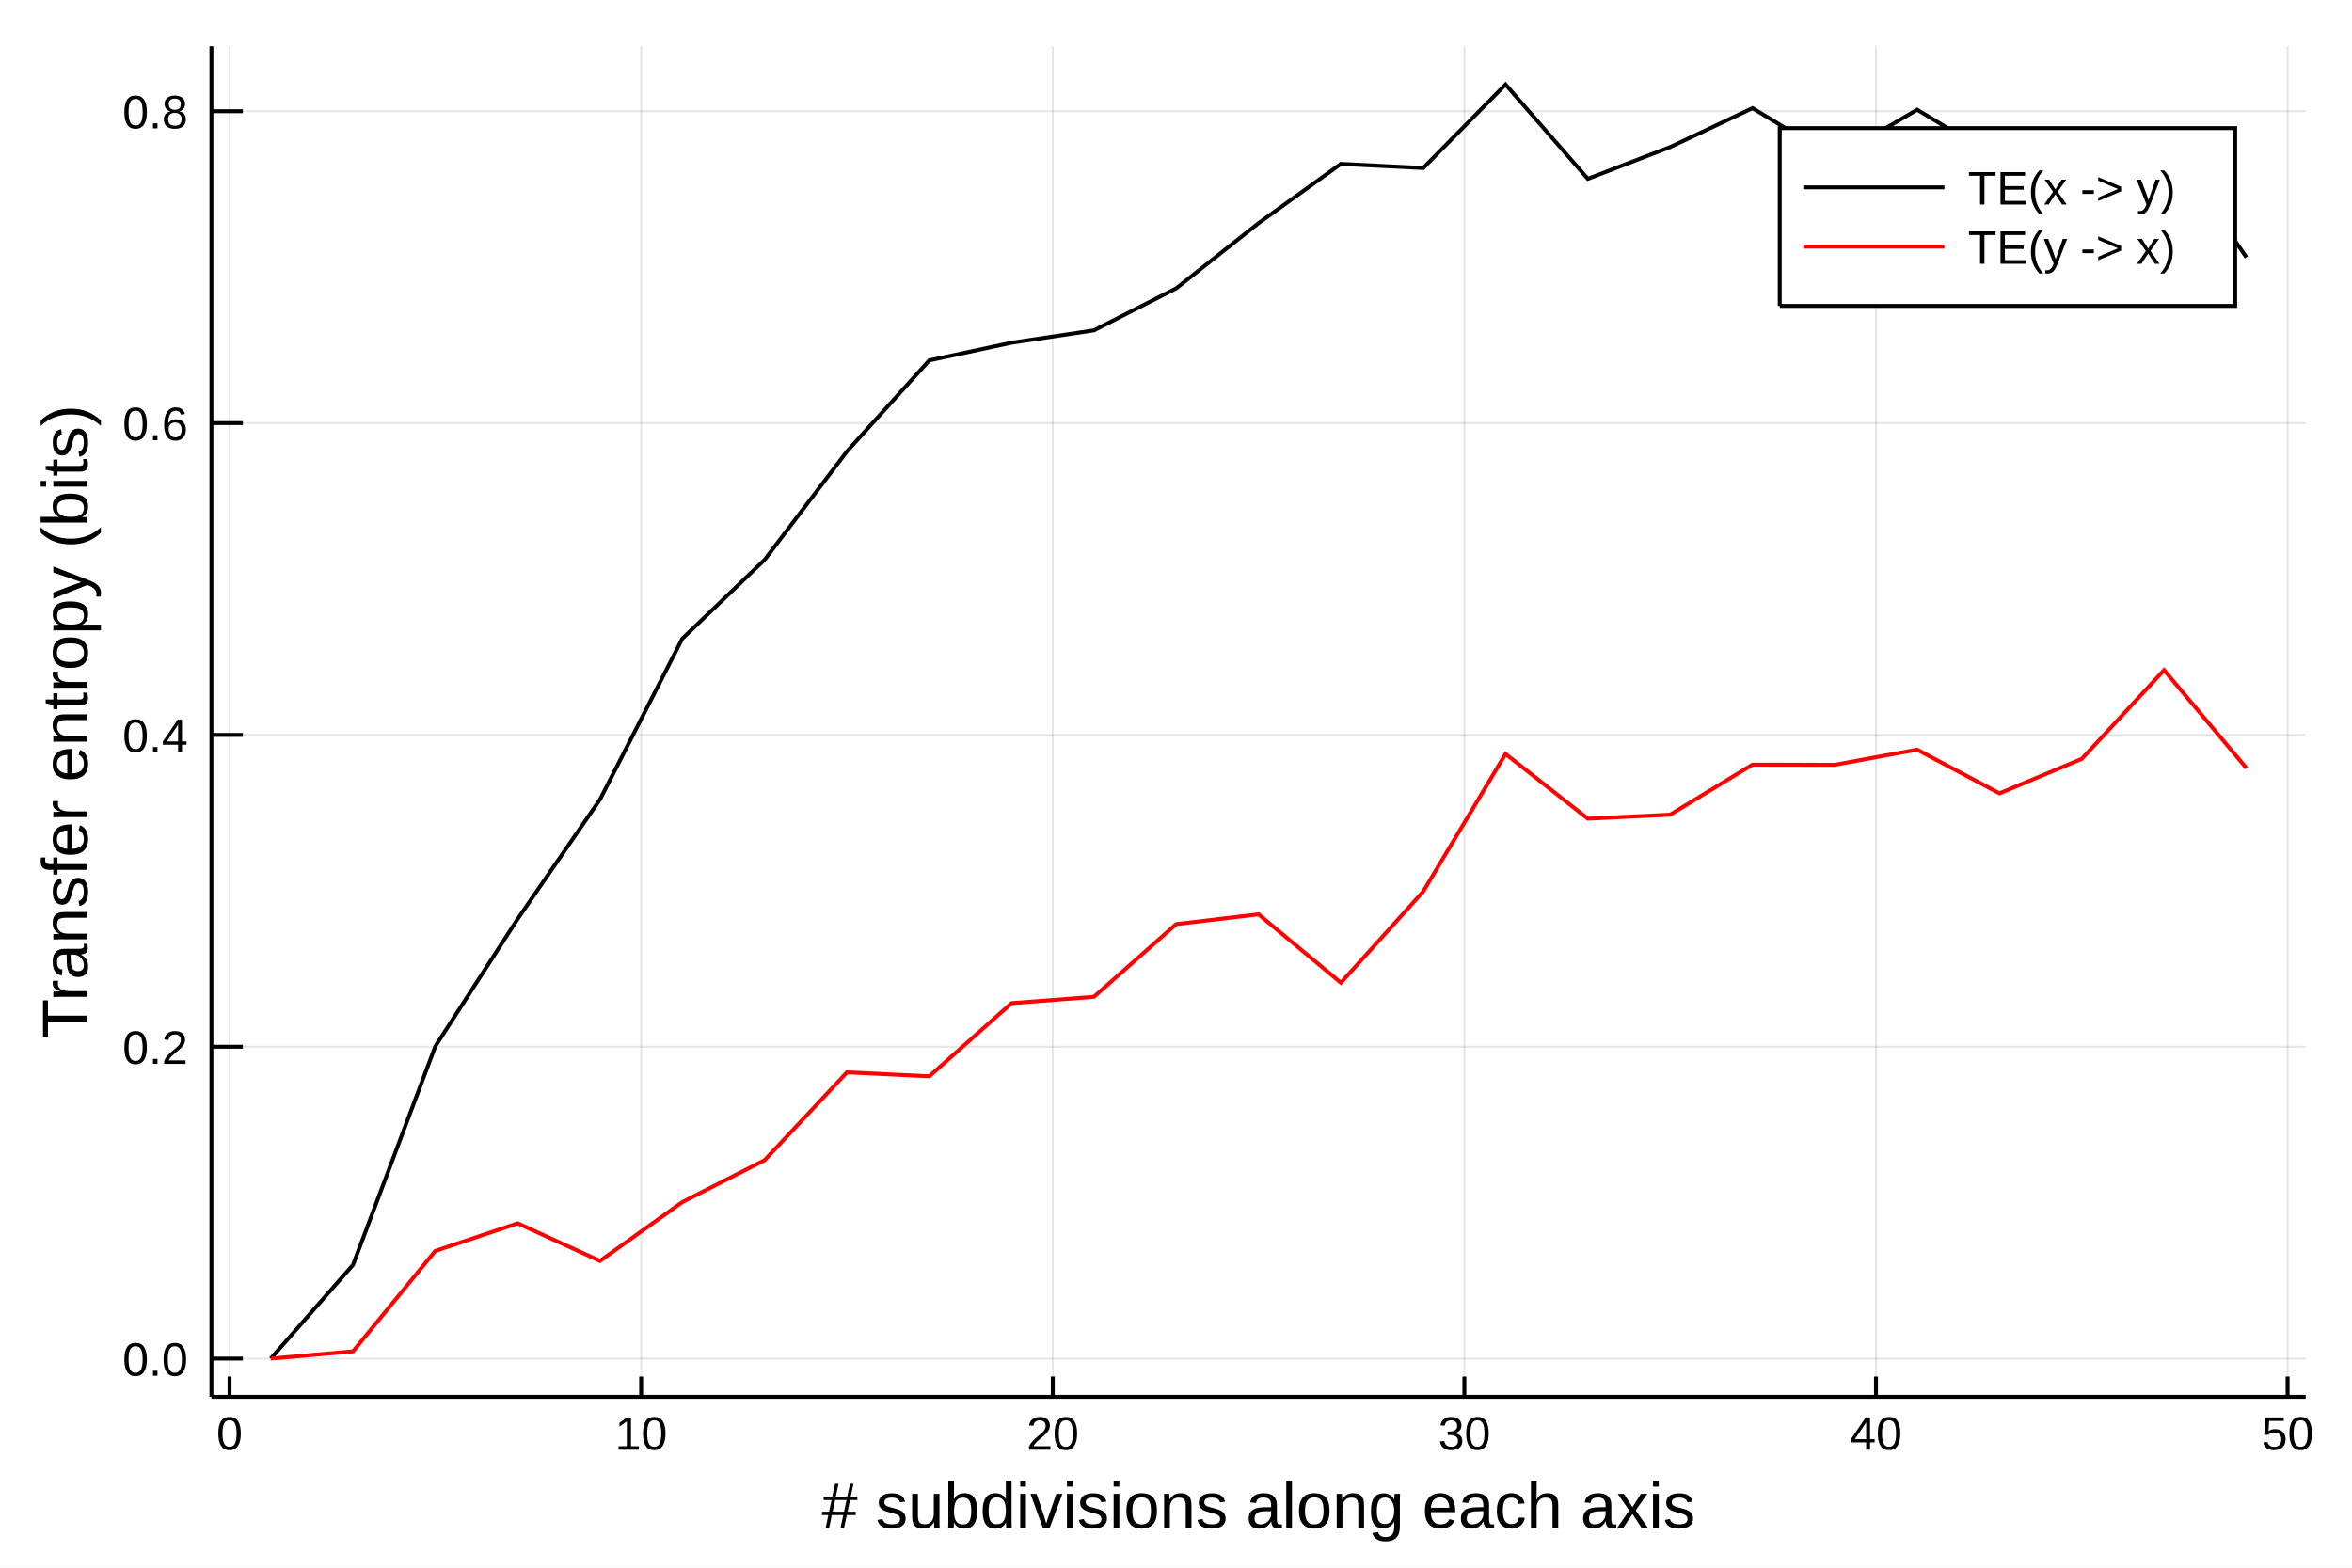
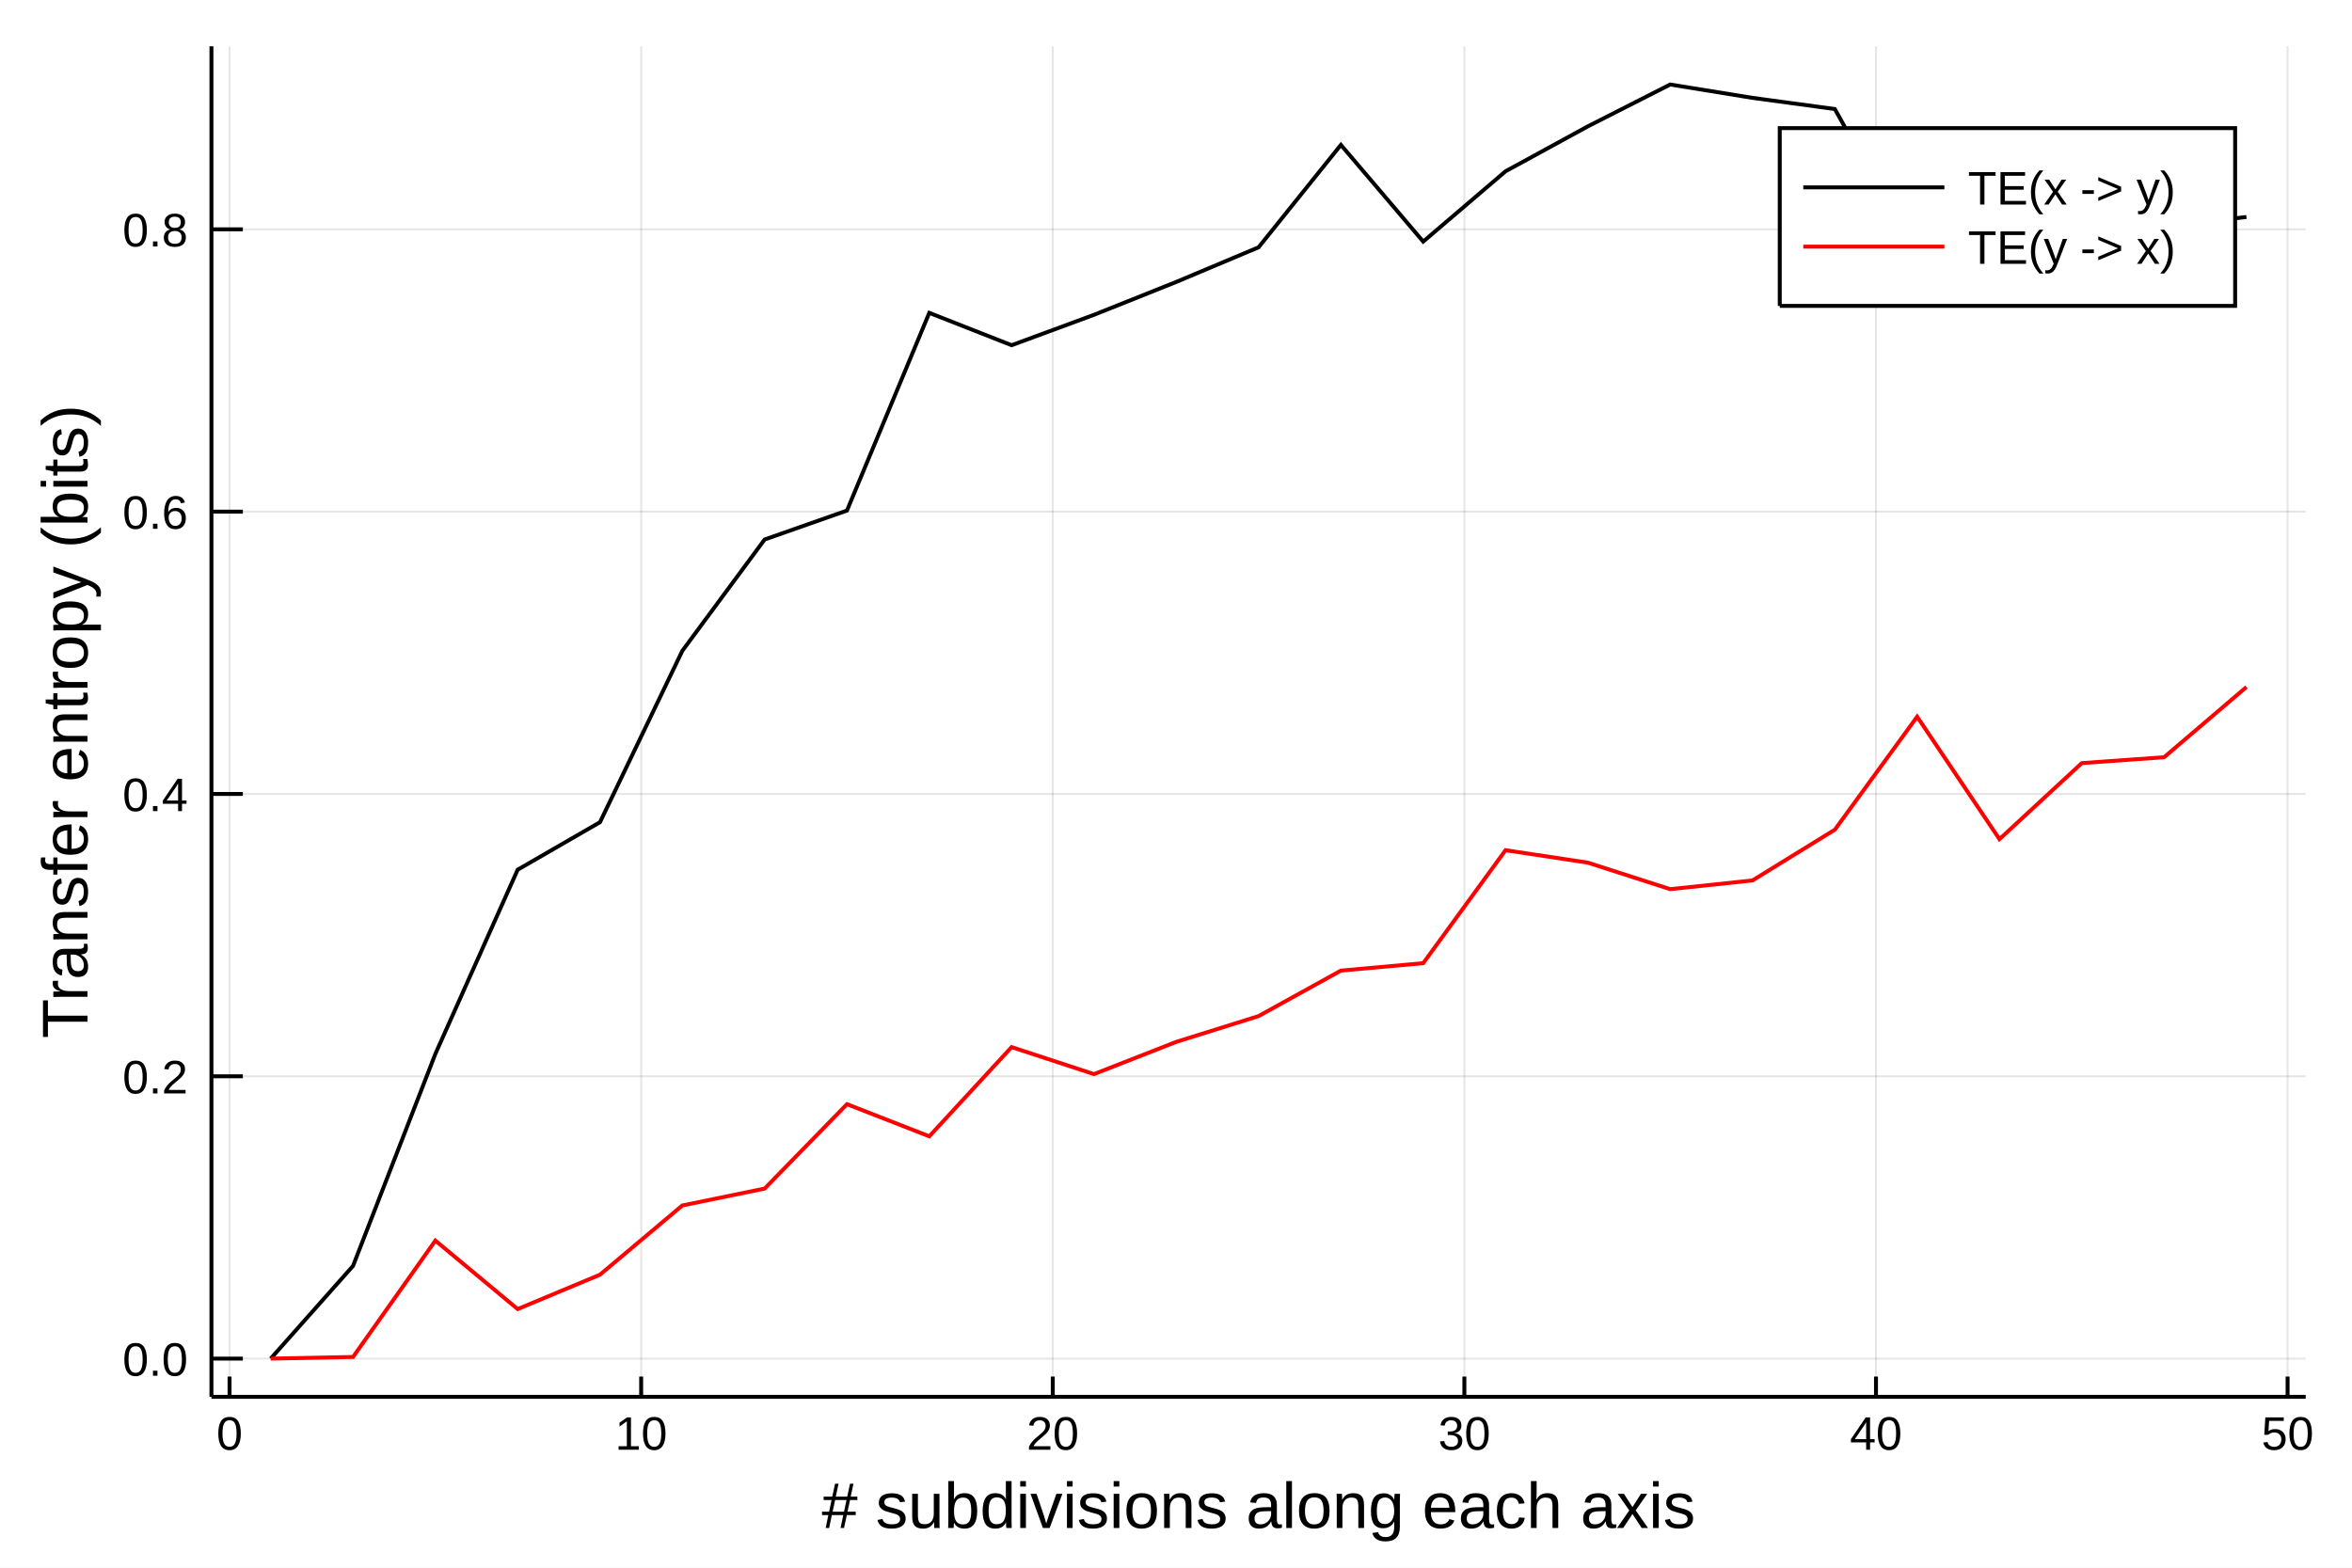
<svg xmlns="http://www.w3.org/2000/svg" width="600" height="400" viewBox="0 0 2400 1600">
  <defs>
-     <clipPath id="clip3300">
+     <clipPath id="clip2600">
      <rect x="0" y="0" width="2400" height="1600" />
    </clipPath>
  </defs>
-   <polygon clip-path="url(#clip3300)" points=" 0,1600 2400,1600 2400,0 0,0    " fill="#ffffff" fill-rule="evenodd" fill-opacity="1" />
+   <polygon clip-path="url(#clip2600)" points=" 0,1600 2400,1600 2400,0 0,0    " fill="#ffffff" fill-rule="evenodd" fill-opacity="1" />
  <defs>
-     <clipPath id="clip3301">
+     <clipPath id="clip2601">
      <rect x="480" y="0" width="1681" height="1600" />
    </clipPath>
  </defs>
-   <polygon clip-path="url(#clip3300)" points=" 215.754,1425.62 2352.76,1425.62 2352.76,47.244 215.754,47.244    " fill="#ffffff" fill-rule="evenodd" fill-opacity="1" />
+   <polygon clip-path="url(#clip2600)" points=" 215.754,1425.62 2352.76,1425.62 2352.76,47.244 215.754,47.244    " fill="#ffffff" fill-rule="evenodd" fill-opacity="1" />
  <defs>
-     <clipPath id="clip3302">
+     <clipPath id="clip2602">
      <rect x="215" y="47" width="2138" height="1379" />
    </clipPath>
  </defs>
-   <polyline clip-path="url(#clip3302)" style="stroke:#000000; stroke-width:2; stroke-opacity:0.1; fill:none" points="   234.234,1425.62 234.234,47.244    " />
-   <polyline clip-path="url(#clip3302)" style="stroke:#000000; stroke-width:2; stroke-opacity:0.1; fill:none" points="   654.243,1425.62 654.243,47.244    " />
-   <polyline clip-path="url(#clip3302)" style="stroke:#000000; stroke-width:2; stroke-opacity:0.1; fill:none" points="   1074.25,1425.62 1074.25,47.244    " />
-   <polyline clip-path="url(#clip3302)" style="stroke:#000000; stroke-width:2; stroke-opacity:0.1; fill:none" points="   1494.26,1425.62 1494.26,47.244    " />
-   <polyline clip-path="url(#clip3302)" style="stroke:#000000; stroke-width:2; stroke-opacity:0.1; fill:none" points="   1914.27,1425.62 1914.27,47.244    " />
-   <polyline clip-path="url(#clip3302)" style="stroke:#000000; stroke-width:2; stroke-opacity:0.1; fill:none" points="   2334.28,1425.62 2334.28,47.244    " />
-   <polyline clip-path="url(#clip3302)" style="stroke:#000000; stroke-width:2; stroke-opacity:0.1; fill:none" points="   215.754,1386.61 2352.76,1386.61    " />
-   <polyline clip-path="url(#clip3302)" style="stroke:#000000; stroke-width:2; stroke-opacity:0.1; fill:none" points="   215.754,1068.33 2352.76,1068.33    " />
-   <polyline clip-path="url(#clip3302)" style="stroke:#000000; stroke-width:2; stroke-opacity:0.1; fill:none" points="   215.754,750.062 2352.76,750.062    " />
-   <polyline clip-path="url(#clip3302)" style="stroke:#000000; stroke-width:2; stroke-opacity:0.1; fill:none" points="   215.754,431.788 2352.76,431.788    " />
-   <polyline clip-path="url(#clip3302)" style="stroke:#000000; stroke-width:2; stroke-opacity:0.1; fill:none" points="   215.754,113.515 2352.76,113.515    " />
-   <polyline clip-path="url(#clip3300)" style="stroke:#000000; stroke-width:4; stroke-opacity:1; fill:none" points="   215.754,1425.62 2352.76,1425.62    " />
-   <polyline clip-path="url(#clip3300)" style="stroke:#000000; stroke-width:4; stroke-opacity:1; fill:none" points="   215.754,1425.62 215.754,47.244    " />
-   <polyline clip-path="url(#clip3300)" style="stroke:#000000; stroke-width:4; stroke-opacity:1; fill:none" points="   234.234,1425.62 234.234,1404.94    " />
-   <polyline clip-path="url(#clip3300)" style="stroke:#000000; stroke-width:4; stroke-opacity:1; fill:none" points="   654.243,1425.62 654.243,1404.94    " />
-   <polyline clip-path="url(#clip3300)" style="stroke:#000000; stroke-width:4; stroke-opacity:1; fill:none" points="   1074.25,1425.62 1074.25,1404.94    " />
-   <polyline clip-path="url(#clip3300)" style="stroke:#000000; stroke-width:4; stroke-opacity:1; fill:none" points="   1494.26,1425.62 1494.26,1404.94    " />
-   <polyline clip-path="url(#clip3300)" style="stroke:#000000; stroke-width:4; stroke-opacity:1; fill:none" points="   1914.27,1425.62 1914.27,1404.94    " />
-   <polyline clip-path="url(#clip3300)" style="stroke:#000000; stroke-width:4; stroke-opacity:1; fill:none" points="   2334.28,1425.62 2334.28,1404.94    " />
-   <polyline clip-path="url(#clip3300)" style="stroke:#000000; stroke-width:4; stroke-opacity:1; fill:none" points="   215.754,1386.61 247.809,1386.61    " />
-   <polyline clip-path="url(#clip3300)" style="stroke:#000000; stroke-width:4; stroke-opacity:1; fill:none" points="   215.754,1068.33 247.809,1068.33    " />
-   <polyline clip-path="url(#clip3300)" style="stroke:#000000; stroke-width:4; stroke-opacity:1; fill:none" points="   215.754,750.062 247.809,750.062    " />
-   <polyline clip-path="url(#clip3300)" style="stroke:#000000; stroke-width:4; stroke-opacity:1; fill:none" points="   215.754,431.788 247.809,431.788    " />
-   <polyline clip-path="url(#clip3300)" style="stroke:#000000; stroke-width:4; stroke-opacity:1; fill:none" points="   215.754,113.515 247.809,113.515    " />
-   <g clip-path="url(#clip3300)">
+   <polyline clip-path="url(#clip2602)" style="stroke:#000000; stroke-width:2; stroke-opacity:0.1; fill:none" points="   234.234,1425.62 234.234,47.244    " />
+   <polyline clip-path="url(#clip2602)" style="stroke:#000000; stroke-width:2; stroke-opacity:0.1; fill:none" points="   654.243,1425.62 654.243,47.244    " />
+   <polyline clip-path="url(#clip2602)" style="stroke:#000000; stroke-width:2; stroke-opacity:0.1; fill:none" points="   1074.25,1425.62 1074.25,47.244    " />
+   <polyline clip-path="url(#clip2602)" style="stroke:#000000; stroke-width:2; stroke-opacity:0.1; fill:none" points="   1494.26,1425.62 1494.26,47.244    " />
+   <polyline clip-path="url(#clip2602)" style="stroke:#000000; stroke-width:2; stroke-opacity:0.1; fill:none" points="   1914.27,1425.62 1914.27,47.244    " />
+   <polyline clip-path="url(#clip2602)" style="stroke:#000000; stroke-width:2; stroke-opacity:0.1; fill:none" points="   2334.28,1425.62 2334.28,47.244    " />
+   <polyline clip-path="url(#clip2602)" style="stroke:#000000; stroke-width:2; stroke-opacity:0.1; fill:none" points="   215.754,1386.61 2352.76,1386.61    " />
+   <polyline clip-path="url(#clip2602)" style="stroke:#000000; stroke-width:2; stroke-opacity:0.1; fill:none" points="   215.754,1098.47 2352.76,1098.47    " />
+   <polyline clip-path="url(#clip2602)" style="stroke:#000000; stroke-width:2; stroke-opacity:0.1; fill:none" points="   215.754,810.323 2352.76,810.323    " />
+   <polyline clip-path="url(#clip2602)" style="stroke:#000000; stroke-width:2; stroke-opacity:0.1; fill:none" points="   215.754,522.18 2352.76,522.18    " />
+   <polyline clip-path="url(#clip2602)" style="stroke:#000000; stroke-width:2; stroke-opacity:0.1; fill:none" points="   215.754,234.038 2352.76,234.038    " />
+   <polyline clip-path="url(#clip2600)" style="stroke:#000000; stroke-width:4; stroke-opacity:1; fill:none" points="   215.754,1425.62 2352.76,1425.62    " />
+   <polyline clip-path="url(#clip2600)" style="stroke:#000000; stroke-width:4; stroke-opacity:1; fill:none" points="   215.754,1425.62 215.754,47.244    " />
+   <polyline clip-path="url(#clip2600)" style="stroke:#000000; stroke-width:4; stroke-opacity:1; fill:none" points="   234.234,1425.62 234.234,1404.94    " />
+   <polyline clip-path="url(#clip2600)" style="stroke:#000000; stroke-width:4; stroke-opacity:1; fill:none" points="   654.243,1425.62 654.243,1404.94    " />
+   <polyline clip-path="url(#clip2600)" style="stroke:#000000; stroke-width:4; stroke-opacity:1; fill:none" points="   1074.25,1425.62 1074.25,1404.94    " />
+   <polyline clip-path="url(#clip2600)" style="stroke:#000000; stroke-width:4; stroke-opacity:1; fill:none" points="   1494.26,1425.62 1494.26,1404.94    " />
+   <polyline clip-path="url(#clip2600)" style="stroke:#000000; stroke-width:4; stroke-opacity:1; fill:none" points="   1914.27,1425.62 1914.27,1404.94    " />
+   <polyline clip-path="url(#clip2600)" style="stroke:#000000; stroke-width:4; stroke-opacity:1; fill:none" points="   2334.28,1425.62 2334.28,1404.94    " />
+   <polyline clip-path="url(#clip2600)" style="stroke:#000000; stroke-width:4; stroke-opacity:1; fill:none" points="   215.754,1386.61 247.809,1386.61    " />
+   <polyline clip-path="url(#clip2600)" style="stroke:#000000; stroke-width:4; stroke-opacity:1; fill:none" points="   215.754,1098.47 247.809,1098.47    " />
+   <polyline clip-path="url(#clip2600)" style="stroke:#000000; stroke-width:4; stroke-opacity:1; fill:none" points="   215.754,810.323 247.809,810.323    " />
+   <polyline clip-path="url(#clip2600)" style="stroke:#000000; stroke-width:4; stroke-opacity:1; fill:none" points="   215.754,522.18 247.809,522.18    " />
+   <polyline clip-path="url(#clip2600)" style="stroke:#000000; stroke-width:4; stroke-opacity:1; fill:none" points="   215.754,234.038 247.809,234.038    " />
+   <g clip-path="url(#clip2600)">
    <text style="fill:#000000; fill-opacity:1; font-family:Arial,Helvetica Neue,Helvetica,sans-serif; font-size:48px; text-anchor:middle;" transform="rotate(0, 234.234, 1479.62)" x="234.234" y="1479.62">0</text>
  </g>
-   <g clip-path="url(#clip3300)">
+   <g clip-path="url(#clip2600)">
    <text style="fill:#000000; fill-opacity:1; font-family:Arial,Helvetica Neue,Helvetica,sans-serif; font-size:48px; text-anchor:middle;" transform="rotate(0, 654.243, 1479.62)" x="654.243" y="1479.62">10</text>
  </g>
-   <g clip-path="url(#clip3300)">
+   <g clip-path="url(#clip2600)">
    <text style="fill:#000000; fill-opacity:1; font-family:Arial,Helvetica Neue,Helvetica,sans-serif; font-size:48px; text-anchor:middle;" transform="rotate(0, 1074.25, 1479.62)" x="1074.25" y="1479.62">20</text>
  </g>
-   <g clip-path="url(#clip3300)">
+   <g clip-path="url(#clip2600)">
    <text style="fill:#000000; fill-opacity:1; font-family:Arial,Helvetica Neue,Helvetica,sans-serif; font-size:48px; text-anchor:middle;" transform="rotate(0, 1494.26, 1479.62)" x="1494.26" y="1479.62">30</text>
  </g>
-   <g clip-path="url(#clip3300)">
+   <g clip-path="url(#clip2600)">
    <text style="fill:#000000; fill-opacity:1; font-family:Arial,Helvetica Neue,Helvetica,sans-serif; font-size:48px; text-anchor:middle;" transform="rotate(0, 1914.27, 1479.62)" x="1914.27" y="1479.62">40</text>
  </g>
-   <g clip-path="url(#clip3300)">
+   <g clip-path="url(#clip2600)">
    <text style="fill:#000000; fill-opacity:1; font-family:Arial,Helvetica Neue,Helvetica,sans-serif; font-size:48px; text-anchor:middle;" transform="rotate(0, 2334.28, 1479.62)" x="2334.28" y="1479.62">50</text>
  </g>
-   <g clip-path="url(#clip3300)">
+   <g clip-path="url(#clip2600)">
    <text style="fill:#000000; fill-opacity:1; font-family:Arial,Helvetica Neue,Helvetica,sans-serif; font-size:48px; text-anchor:end;" transform="rotate(0, 191.754, 1404.11)" x="191.754" y="1404.11">0.0</text>
  </g>
-   <g clip-path="url(#clip3300)">
-     <text style="fill:#000000; fill-opacity:1; font-family:Arial,Helvetica Neue,Helvetica,sans-serif; font-size:48px; text-anchor:end;" transform="rotate(0, 191.754, 1085.83)" x="191.754" y="1085.83">0.2</text>
+   <g clip-path="url(#clip2600)">
+     <text style="fill:#000000; fill-opacity:1; font-family:Arial,Helvetica Neue,Helvetica,sans-serif; font-size:48px; text-anchor:end;" transform="rotate(0, 191.754, 1115.97)" x="191.754" y="1115.97">0.2</text>
  </g>
-   <g clip-path="url(#clip3300)">
-     <text style="fill:#000000; fill-opacity:1; font-family:Arial,Helvetica Neue,Helvetica,sans-serif; font-size:48px; text-anchor:end;" transform="rotate(0, 191.754, 767.562)" x="191.754" y="767.562">0.4</text>
+   <g clip-path="url(#clip2600)">
+     <text style="fill:#000000; fill-opacity:1; font-family:Arial,Helvetica Neue,Helvetica,sans-serif; font-size:48px; text-anchor:end;" transform="rotate(0, 191.754, 827.823)" x="191.754" y="827.823">0.4</text>
  </g>
-   <g clip-path="url(#clip3300)">
-     <text style="fill:#000000; fill-opacity:1; font-family:Arial,Helvetica Neue,Helvetica,sans-serif; font-size:48px; text-anchor:end;" transform="rotate(0, 191.754, 449.288)" x="191.754" y="449.288">0.6</text>
+   <g clip-path="url(#clip2600)">
+     <text style="fill:#000000; fill-opacity:1; font-family:Arial,Helvetica Neue,Helvetica,sans-serif; font-size:48px; text-anchor:end;" transform="rotate(0, 191.754, 539.68)" x="191.754" y="539.68">0.6</text>
  </g>
-   <g clip-path="url(#clip3300)">
-     <text style="fill:#000000; fill-opacity:1; font-family:Arial,Helvetica Neue,Helvetica,sans-serif; font-size:48px; text-anchor:end;" transform="rotate(0, 191.754, 131.015)" x="191.754" y="131.015">0.8</text>
+   <g clip-path="url(#clip2600)">
+     <text style="fill:#000000; fill-opacity:1; font-family:Arial,Helvetica Neue,Helvetica,sans-serif; font-size:48px; text-anchor:end;" transform="rotate(0, 191.754, 251.538)" x="191.754" y="251.538">0.8</text>
  </g>
-   <g clip-path="url(#clip3300)">
+   <g clip-path="url(#clip2600)">
    <text style="fill:#000000; fill-opacity:1; font-family:Arial,Helvetica Neue,Helvetica,sans-serif; font-size:66px; text-anchor:middle;" transform="rotate(0, 1284.25, 1559.48)" x="1284.25" y="1559.48"># subdivisions along each axis</text>
  </g>
-   <g clip-path="url(#clip3300)">
+   <g clip-path="url(#clip2600)">
    <text style="fill:#000000; fill-opacity:1; font-family:Arial,Helvetica Neue,Helvetica,sans-serif; font-size:66px; text-anchor:middle;" transform="rotate(-90, 89.2861, 736.431)" x="89.286" y="736.431">Transfer entropy (bits)</text>
  </g>
-   <polyline clip-path="url(#clip3302)" style="stroke:#000000; stroke-width:4; stroke-opacity:1; fill:none" points="   276.235,1386.61 360.237,1290.91 444.239,1067.79 528.24,937.844 612.242,815.966 696.243,651.802 780.245,571.28 864.247,460.705 948.248,367.813 1032.25,349.751    1116.25,337.161 1200.25,294.254 1284.25,227.759 1368.26,167.279 1452.26,171.485 1536.26,86.255 1620.26,182.506 1704.26,150.106 1788.26,110.374 1872.27,161.165    1956.27,111.996 2040.27,162.661 2124.27,148.905 2208.27,140.984 2292.27,262.666    " />
-   <polyline clip-path="url(#clip3302)" style="stroke:#ff0000; stroke-width:4; stroke-opacity:1; fill:none" points="   276.235,1386.61 360.237,1379.21 444.239,1276.7 528.24,1248.54 612.242,1286.92 696.243,1226.86 780.245,1184.09 864.247,1094.44 948.248,1098.51 1032.25,1023.81    1116.25,1017.4 1200.25,943.131 1284.25,933.17 1368.26,1003.01 1452.26,909.916 1536.26,769.474 1620.26,835.549 1704.26,831.484 1788.26,780.406 1872.27,780.558    1956.27,765.105 2040.27,809.72 2124.27,774.562 2208.27,683.931 2292.27,783.935    " />
-   <polygon clip-path="url(#clip3300)" points=" 1816.07,312.204 2280.76,312.204 2280.76,130.764 1816.07,130.764    " fill="#ffffff" fill-rule="evenodd" fill-opacity="1" />
-   <polyline clip-path="url(#clip3300)" style="stroke:#000000; stroke-width:4; stroke-opacity:1; fill:none" points="   1816.07,312.204 2280.76,312.204 2280.76,130.764 1816.07,130.764 1816.07,312.204    " />
-   <polyline clip-path="url(#clip3300)" style="stroke:#000000; stroke-width:4; stroke-opacity:1; fill:none" points="   1840.07,191.244 1984.07,191.244    " />
-   <g clip-path="url(#clip3300)">
+   <polyline clip-path="url(#clip2602)" style="stroke:#000000; stroke-width:4; stroke-opacity:1; fill:none" points="   276.235,1386.61 360.237,1292.01 444.239,1075.65 528.24,887.633 612.242,839.147 696.243,664.266 780.245,550.624 864.247,521.085 948.248,319.313 1032.25,352.328    1116.25,321.326 1200.25,287.744 1284.25,252.412 1368.26,147.885 1452.26,246.561 1536.26,174.826 1620.26,128.954 1704.26,86.255 1788.26,99.888 1872.27,111.281    1956.27,261.731 2040.27,175.9 2124.27,171.924 2208.27,231.271 2292.27,221.436    " />
+   <polyline clip-path="url(#clip2602)" style="stroke:#ff0000; stroke-width:4; stroke-opacity:1; fill:none" points="   276.235,1386.61 360.237,1384.93 444.239,1266.17 528.24,1336.05 612.242,1300.95 696.243,1230.31 780.245,1213.07 864.247,1126.93 948.248,1159.75 1032.25,1068.7    1116.25,1096.25 1200.25,1063.35 1284.25,1037.03 1368.26,990.615 1452.26,983.03 1536.26,867.716 1620.26,880.453 1704.26,907.486 1788.26,898.583 1872.27,846.806    1956.27,731.475 2040.27,856.467 2124.27,778.842 2208.27,772.845 2292.27,701.187    " />
+   <polygon clip-path="url(#clip2600)" points=" 1816.07,312.204 2280.76,312.204 2280.76,130.764 1816.07,130.764    " fill="#ffffff" fill-rule="evenodd" fill-opacity="1" />
+   <polyline clip-path="url(#clip2600)" style="stroke:#000000; stroke-width:4; stroke-opacity:1; fill:none" points="   1816.07,312.204 2280.76,312.204 2280.76,130.764 1816.07,130.764 1816.07,312.204    " />
+   <polyline clip-path="url(#clip2600)" style="stroke:#000000; stroke-width:4; stroke-opacity:1; fill:none" points="   1840.07,191.244 1984.07,191.244    " />
+   <g clip-path="url(#clip2600)">
    <text style="fill:#000000; fill-opacity:1; font-family:Arial,Helvetica Neue,Helvetica,sans-serif; font-size:48px; text-anchor:start;" transform="rotate(0, 2008.07, 208.744)" x="2008.07" y="208.744">TE(x -&gt; y)</text>
  </g>
-   <polyline clip-path="url(#clip3300)" style="stroke:#ff0000; stroke-width:4; stroke-opacity:1; fill:none" points="   1840.07,251.724 1984.07,251.724    " />
-   <g clip-path="url(#clip3300)">
+   <polyline clip-path="url(#clip2600)" style="stroke:#ff0000; stroke-width:4; stroke-opacity:1; fill:none" points="   1840.07,251.724 1984.07,251.724    " />
+   <g clip-path="url(#clip2600)">
    <text style="fill:#000000; fill-opacity:1; font-family:Arial,Helvetica Neue,Helvetica,sans-serif; font-size:48px; text-anchor:start;" transform="rotate(0, 2008.07, 269.224)" x="2008.07" y="269.224">TE(y -&gt; x)</text>
  </g>
</svg>
